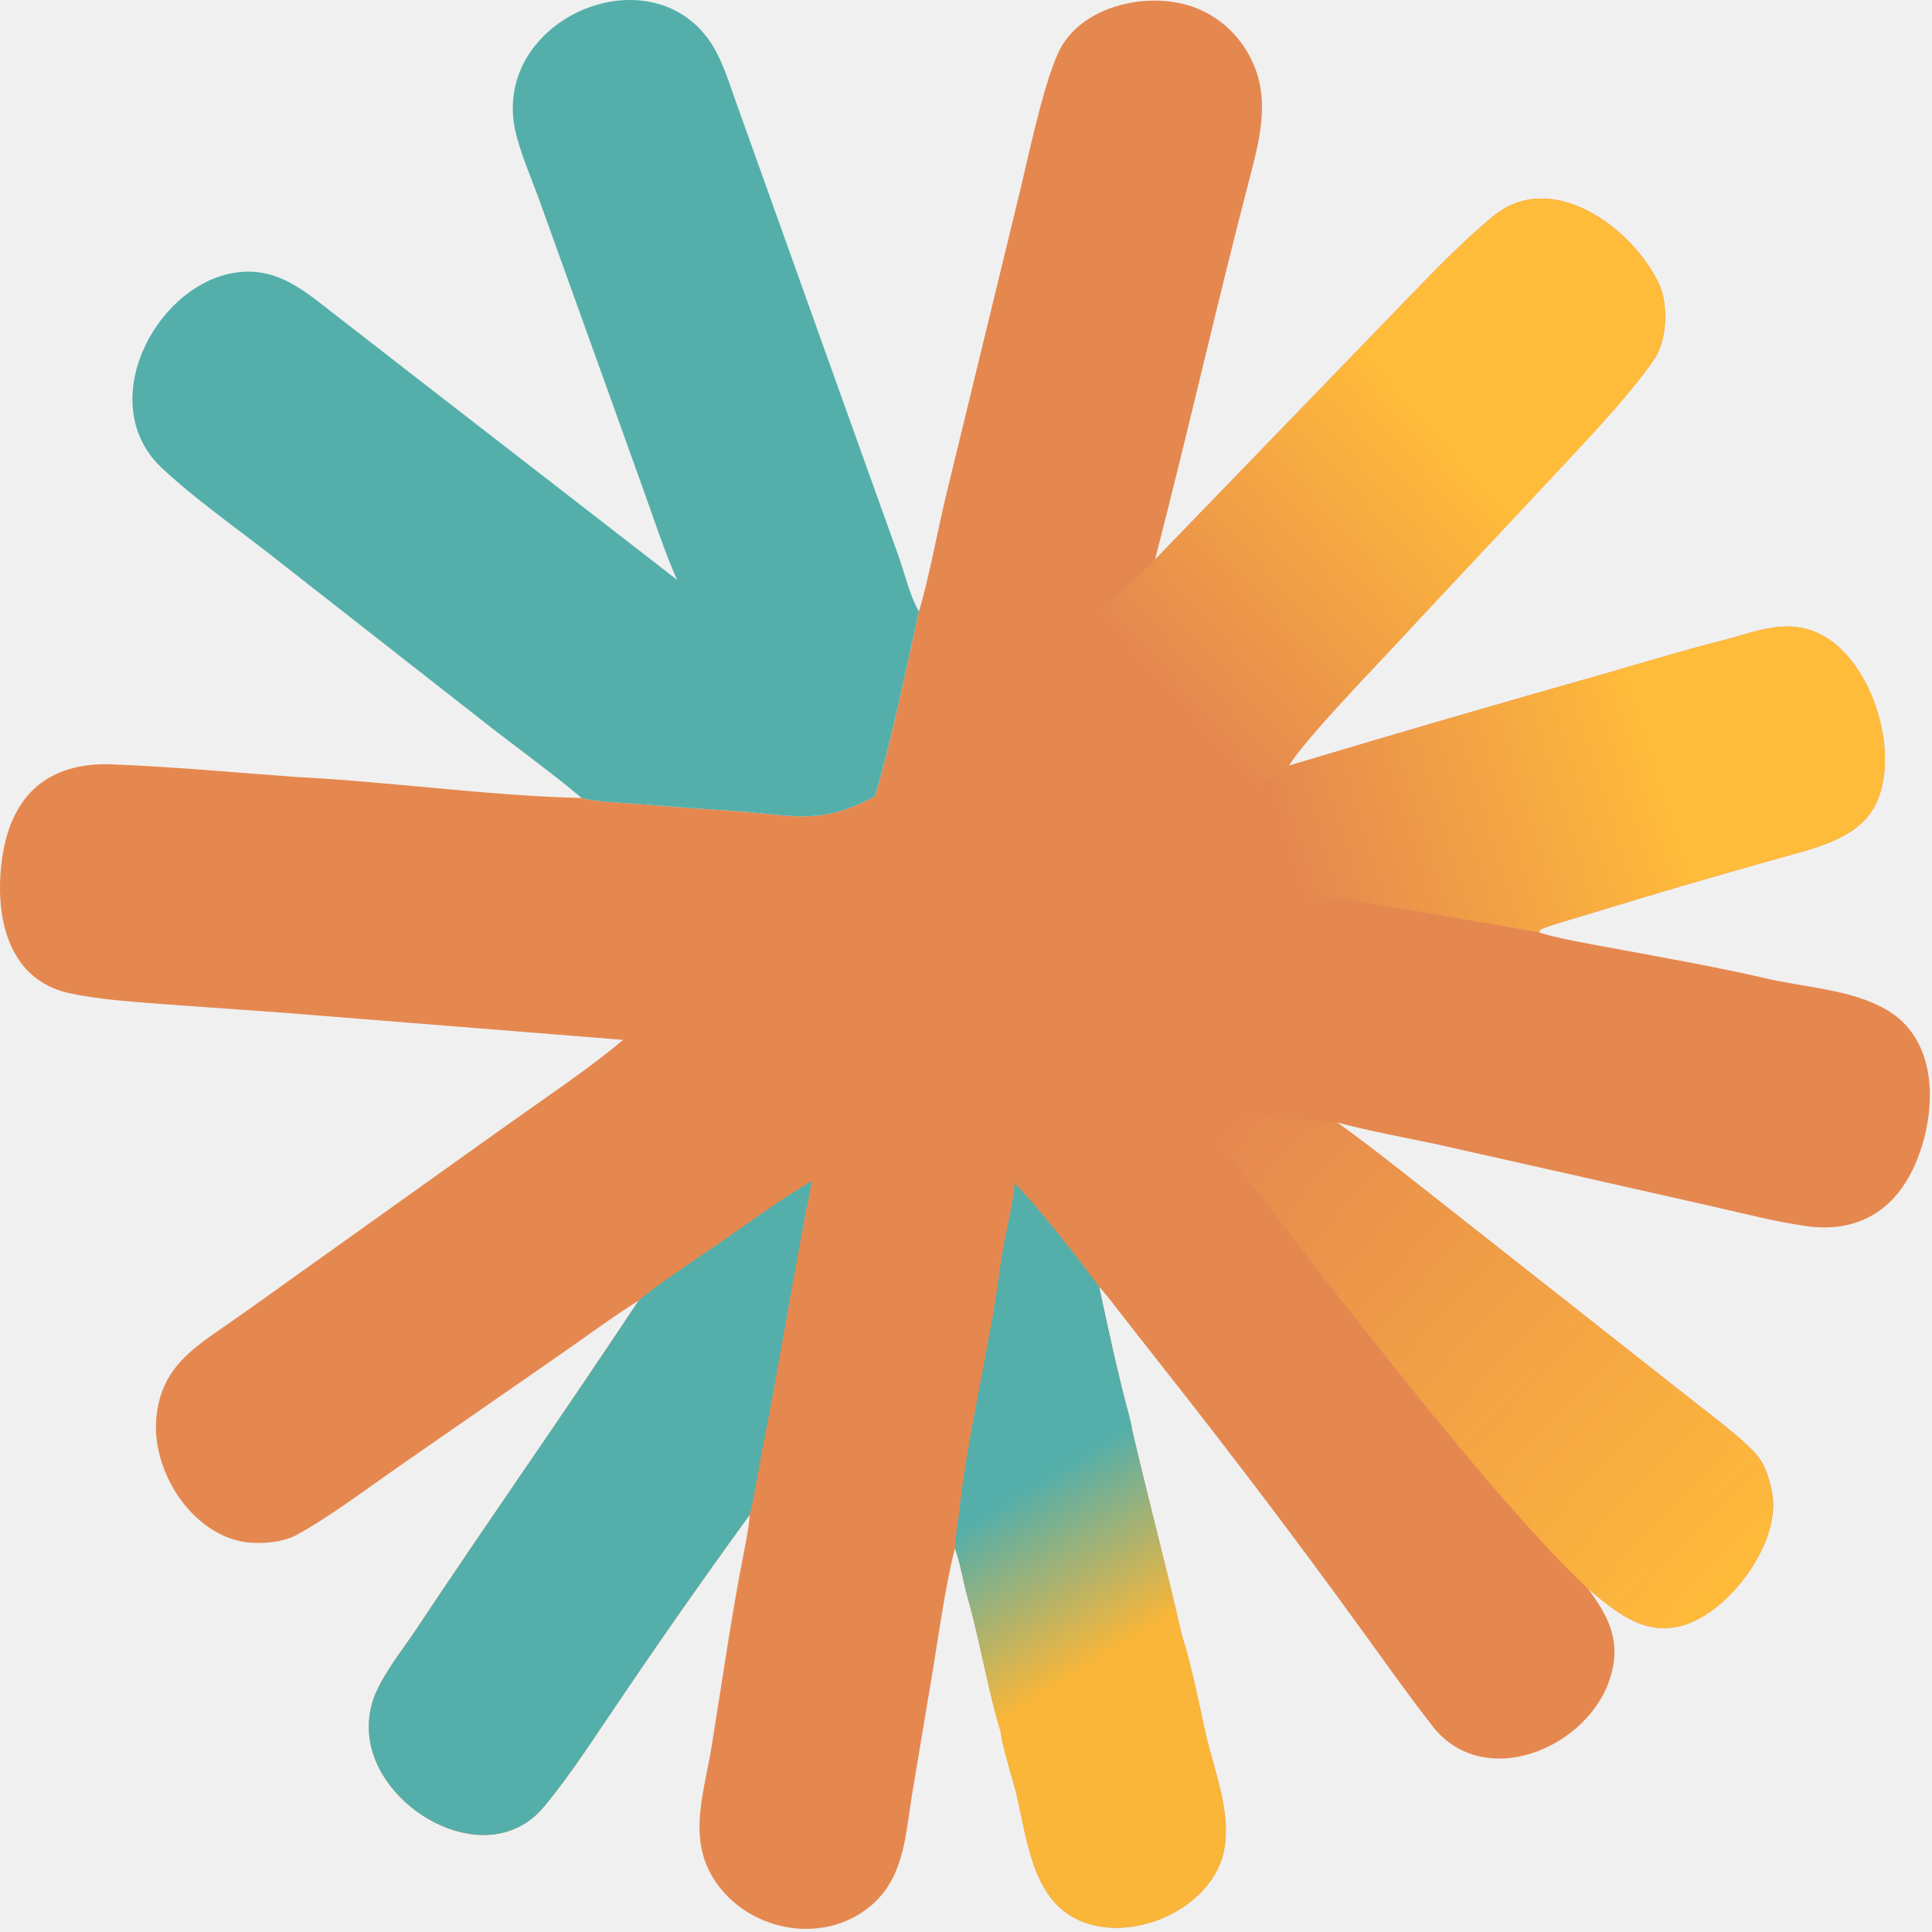
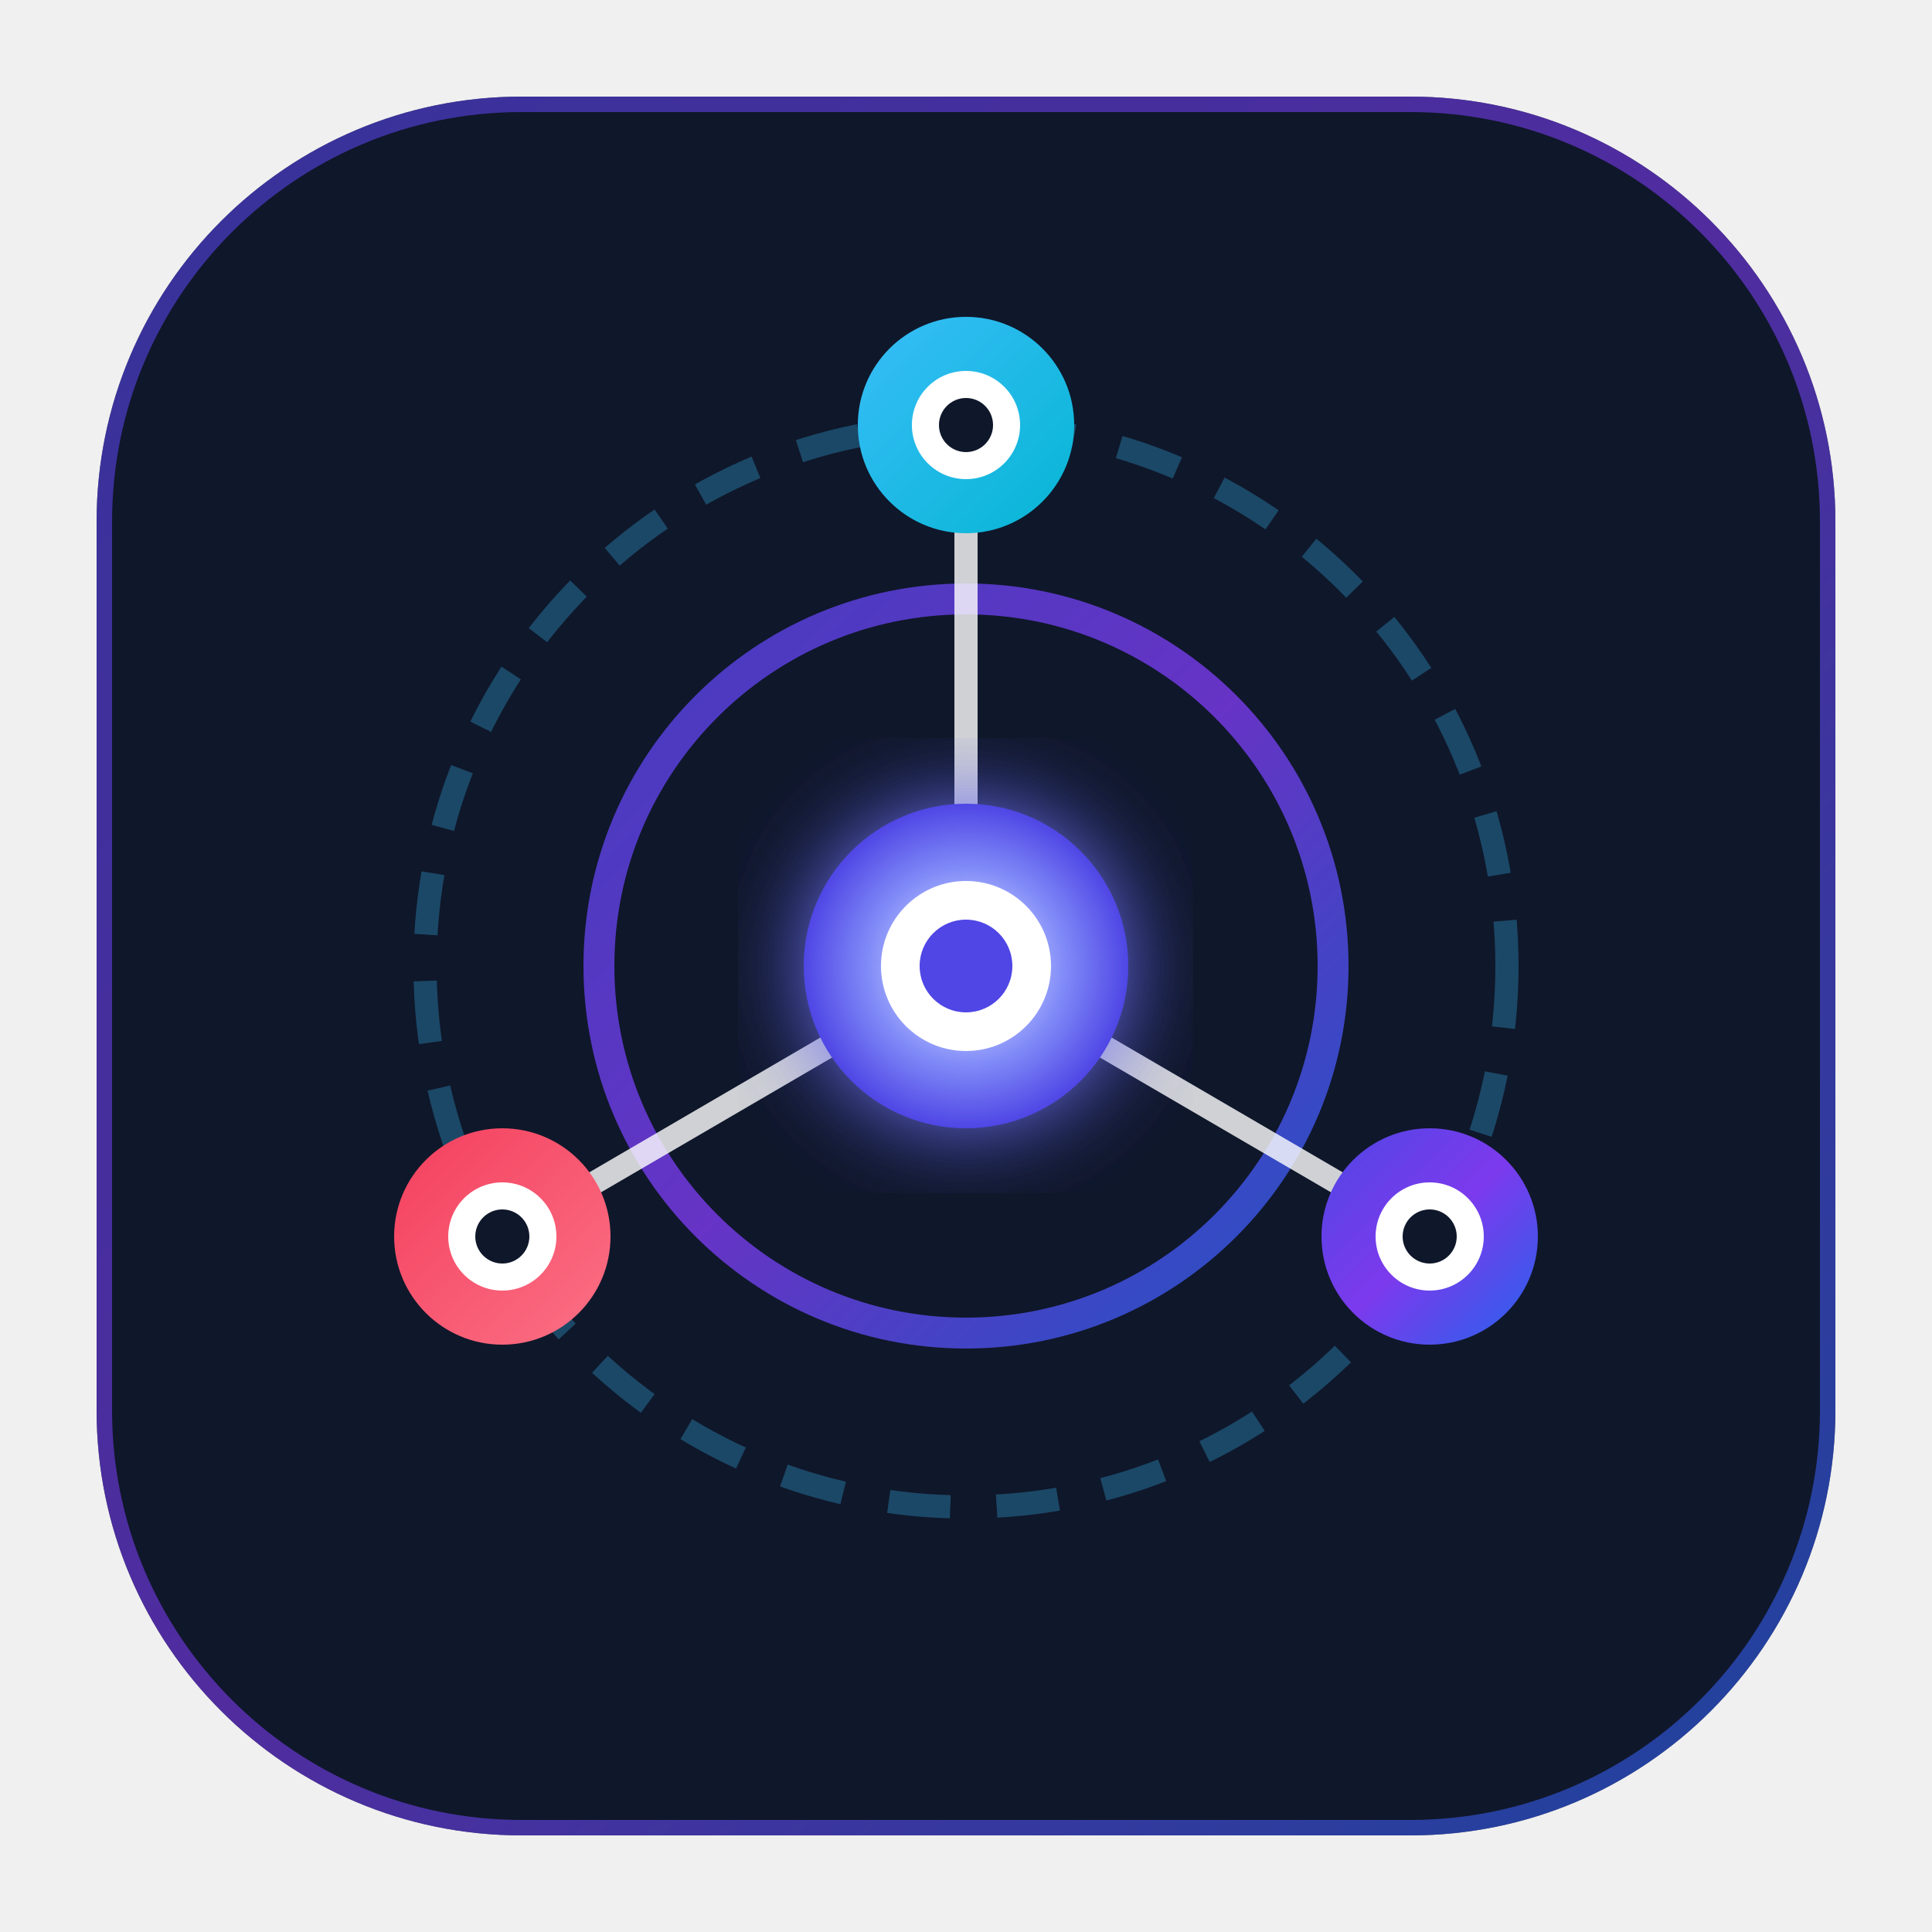
<svg xmlns="http://www.w3.org/2000/svg" width="500" height="500" viewBox="0 0 500 500" fill="none">
-   <path d="M237.814 158.234C240.428 149.697 242.674 137.081 244.9 127.969L263.715 50.542C266.127 40.658 269.74 22.918 273.78 13.849C279.118 1.866 296.219 -2.415 308.419 1.658C315.208 3.97 320.81 9.01 323.961 15.641C328.505 25.104 326.317 34.951 323.787 44.635C315.109 77.857 307.505 111.589 298.925 144.817L358.249 83.49C367.047 74.508 376.946 63.728 386.498 55.902C401.389 43.706 422.021 58.512 429.149 73.065C431.833 78.257 431.475 87.654 428.324 92.63C422.559 101.25 414.588 108.921 407.536 116.529L361.487 166.493C354.781 173.722 338.018 190.976 333.523 198.17C361.305 189.848 389.149 181.742 417.048 173.855C426.38 171.166 435.69 168.295 445.095 165.929C454.548 163.55 462.837 159.429 472.088 164.683C484.674 171.826 491.995 195.254 485.283 208.435C480.857 217.126 469.364 219.555 460.839 221.98C444.217 226.622 427.652 231.481 411.147 236.552C408.486 237.391 400.328 239.631 398.513 240.667L398.348 241.274C401.29 242.543 413.876 244.748 417.38 245.394C430.439 247.824 443.634 250.122 456.582 253.107C466.891 255.587 478.832 255.918 488.151 261.278C501.702 269.068 501.308 287.344 496.081 300.283C490.744 313.487 480.52 319.283 467.075 317.263C459.014 316.052 451.738 314.178 443.84 312.368L409.776 304.67L372.222 296.228C363.484 294.354 354.642 292.785 346.013 290.48C355.011 296.898 364.389 304.476 373.142 311.341L416.586 345.557L439.289 363.439C444.158 367.268 449.176 370.93 453.575 375.372C456.649 378.474 457.652 381.667 458.563 386.079C461.272 399.254 447.061 417.729 435.059 420.785C425.242 423.285 418.294 417.242 411.013 411.187C415.314 417.059 418.79 422.791 417.581 430.591C414.378 451.183 384.72 464.67 370.767 446.766C363.95 438.026 357.53 428.846 350.97 419.854C335.523 398.583 319.674 377.629 303.43 357.005L291.106 341.298C289.477 339.226 286.156 334.772 284.459 333.042C286.806 343.878 289.066 354.641 291.937 365.346C292.281 366.631 292.835 368.737 293 370.029C297.084 387.754 301.76 405.059 305.792 422.924C308.108 430.152 310.138 439.896 311.731 447.42C314.145 458.822 320.513 472.652 315.172 483.637C309.116 496.096 290.756 502.702 278.554 496.633C266.955 490.868 265.797 475.494 262.971 464.022C262.185 460.831 259.134 451.016 259.027 448.318C255.753 437.772 253.516 424.244 250.398 413.372C249.432 410.005 248.358 403.715 247.102 400.724C244.891 409.576 243.043 422.007 241.611 431.105L236.262 463.087C234.389 473.841 234.337 485.105 226.025 492.642C214.702 502.915 196.489 500.6 186.842 489.174C176.955 477.466 182.238 464.554 184.297 451.174C186.957 434.716 189.292 418.115 192.516 401.75C193.09 398.839 193.76 395.396 194.002 392.465L194.038 392.009C182.548 407.809 171.325 423.813 160.371 440.016C154.045 449.263 147.854 459.091 140.723 467.633C126.804 484.304 99.118 469.531 95.819 450.892C94.99 446.442 95.557 441.837 97.438 437.744C99.972 432.137 104.504 426.513 107.912 421.385C126.798 392.974 146.459 365.044 165.277 336.589C159.092 340.402 150.488 346.752 144.321 351.011L102.187 380.248C94.023 385.952 85.04 392.759 76.404 397.422C72.941 399.109 68.809 399.455 65.099 399.259C50.578 398.385 39.203 381.441 40.443 367.161C41.557 354.337 49.414 349.265 58.864 342.731C63.728 339.37 68.646 335.835 73.461 332.376L130.793 291.476C140.261 284.704 152.636 276.441 161.259 269.117L74.207 262.163L41.545 259.818C33.938 259.239 25.336 258.637 17.978 257.044C1.793 253.541 -1.497 236.757 0.54 222.213C2.889 205.428 12.795 197.189 29.007 197.815C45.088 198.437 60.63 199.926 76.643 201.081C101.253 202.333 125.937 205.909 150.52 206.528C154.267 207.491 160.795 207.744 164.861 208.063C173.379 208.752 181.901 209.368 190.43 209.917C205.568 210.957 212.142 213.728 226.471 206.059C231.054 190.209 234.229 174.343 237.814 158.234Z" fill="#E58850" />
-   <path d="M417.047 173.855C389.147 181.742 361.303 189.846 333.52 198.169L238.35 231.482L346.773 232.408L398.346 241.272L398.511 240.665C400.326 239.63 408.484 237.389 411.145 236.55C427.651 231.48 444.215 226.62 460.837 221.978C469.362 219.554 480.855 217.124 485.282 208.433C491.993 195.252 484.672 171.826 472.086 164.683C462.835 159.429 454.547 163.55 445.093 165.929C435.688 168.295 426.378 171.166 417.047 173.855Z" fill="url(#paint0_linear_31_64)" />
-   <path d="M165.277 336.589C169.17 333.114 180.953 325.276 185.51 322.168C192.433 317.444 202.98 309.589 210.118 305.707C205.518 328.624 201.937 351.761 197.383 374.664C196.322 380.001 195.301 386.924 194.037 392.009C182.548 407.811 171.324 423.814 160.371 440.018C154.045 449.263 147.854 459.092 140.723 467.633C126.804 484.305 99.117 469.531 95.819 450.892C94.99 446.444 95.556 441.837 97.438 437.744C99.972 432.139 104.503 426.513 107.911 421.385C126.797 392.974 146.459 365.046 165.277 336.589Z" fill="#54AFAA" />
-   <path d="M262.664 306.261C268.894 312.703 279.111 325.709 284.46 333.042C286.808 343.877 289.066 354.64 291.939 365.346C292.283 366.631 292.836 368.737 293 370.029C297.086 387.753 301.761 405.059 305.793 422.924C308.109 430.151 310.138 439.896 311.733 447.42C314.147 458.822 320.512 472.651 315.173 483.637C309.118 496.096 290.758 502.701 278.555 496.633C266.955 490.868 265.799 475.494 262.973 464.022C262.186 460.831 259.134 451.016 259.028 448.318C255.754 437.772 253.518 424.244 250.399 413.372C249.433 410.005 248.36 403.714 247.104 400.724C247.363 397.674 247.65 395.355 248.116 392.344C250.254 371.381 256.077 349.251 258.802 328.172C259.743 320.901 261.79 313.776 262.664 306.261Z" fill="url(#paint1_linear_31_64)" />
-   <path d="M175.254 150.079C172.26 143.577 168.954 133.52 166.43 126.516L151.526 85.038L139.744 52.255C137.657 46.465 134.428 39.137 133.22 33.204C127.738 4.87 167.979 -12.42 183.838 10.847C186.949 15.55 188.614 21.214 190.51 26.505C204.528 65.624 218.471 104.778 232.528 143.877C234.067 148.156 235.406 153.972 237.6 157.864L237.813 158.236C234.23 174.346 231.053 190.211 226.471 206.061C212.141 213.73 205.569 210.959 190.429 209.919C181.902 209.37 173.38 208.754 164.862 208.065C160.796 207.746 154.268 207.493 150.521 206.53C144.32 201.167 132.537 192.552 125.73 187.207L69.985 143.555C60.679 136.278 50.502 129.193 41.7 120.955C24.57 104.476 39.803 74.753 59.764 70.761C71.669 68.38 79.231 75.688 88.002 82.444C94.674 87.583 101.328 92.774 107.983 97.946L175.254 150.079Z" fill="#54AFAA" />
-   <path d="M358.248 83.49L298.925 144.818L242.83 198.17L285.841 230.555L333.522 198.17C338.016 190.976 354.78 173.723 361.486 166.494L406.101 118.847C413.153 111.24 422.558 101.251 428.323 92.631C431.473 87.655 431.832 78.258 429.147 73.066C422.02 58.512 401.387 43.709 386.497 55.905C376.945 63.73 367.045 74.508 358.248 83.49Z" fill="url(#paint2_linear_31_64)" />
-   <path d="M373.142 311.339C365.271 305.163 354.102 296.252 346.012 290.476L309.043 287.963C314.401 292.422 377.685 379.974 411.013 411.187C419.355 418.518 423.835 420.37 428.315 421.211C430.052 421.537 431.116 421.343 431.9 421.296C433.116 421.224 433.656 421.102 434.995 420.8L435.059 420.785C442.034 418.806 448.012 413.357 452.199 407.407C457.45 399.946 459.892 392.593 458.367 385.185C457.55 381.213 456.339 378.161 453.575 375.37C449.62 371.372 443.667 366.883 439.288 363.437L416.586 345.556L373.142 311.339Z" fill="url(#paint3_linear_31_64)" />
  <defs>
-     <linearGradient id="paint0_linear_31_64" x1="475.805" y1="162.963" x2="329.778" y2="208.324" gradientUnits="userSpaceOnUse">
-       <stop offset="0.361" stop-color="#FFBB3A" />
-       <stop offset="1" stop-color="#E58850" />
+     <linearGradient id="hubBgGrad" x1="0%" y1="0%" x2="100%" y2="100%">
+       <stop offset="0%" stop-color="#4F46E5" />
+       <stop offset="50%" stop-color="#7C3AED" />
+       <stop offset="100%" stop-color="#2563EB" />
    </linearGradient>
-     <linearGradient id="paint1_linear_31_64" x1="271.505" y1="381.481" x2="296.883" y2="422.413" gradientUnits="userSpaceOnUse">
-       <stop stop-color="#54AFAA" />
-       <stop offset="1" stop-color="#FAB638" />
+     <linearGradient id="hubCyanGrad" x1="0%" y1="0%" x2="100%" y2="100%">
+       <stop offset="0%" stop-color="#38BDF8" />
+       <stop offset="100%" stop-color="#06B6D4" />
    </linearGradient>
-     <linearGradient id="paint2_linear_31_64" x1="419.353" y1="62.037" x2="295.692" y2="171.885" gradientUnits="userSpaceOnUse">
-       <stop offset="0.413" stop-color="#FFBB3A" />
-       <stop offset="1" stop-color="#E58850" />
+     <linearGradient id="hubGlowGrad" x1="0%" y1="0%" x2="100%" y2="100%">
+       <stop offset="0%" stop-color="#F43F5E" />
+       <stop offset="100%" stop-color="#FB7185" />
    </linearGradient>
-     <linearGradient id="paint3_linear_31_64" x1="324.373" y1="283.333" x2="455.629" y2="405.883" gradientUnits="userSpaceOnUse">
-       <stop stop-color="#E58850" />
-       <stop offset="1" stop-color="#FFBB3A" />
-     </linearGradient>
+     <radialGradient id="hubCoreGrad" cx="50%" cy="50%" r="50%">
+       <stop offset="0%" stop-color="#FFFFFF" />
+       <stop offset="60%" stop-color="#818CF8" />
+       <stop offset="100%" stop-color="#4F46E5" />
+     </radialGradient>
+     <filter id="softGlow" x="-20%" y="-20%" width="140%" height="140%">
+       <feGaussianBlur stdDeviation="12" result="blur" />
+       <feComposite in="SourceGraphic" in2="blur" operator="over" />
+     </filter>
  </defs>
+   <rect x="25" y="25" width="450" height="450" rx="110" fill="#0F172A" />
+   <rect x="27" y="27" width="446" height="446" rx="108" fill="none" stroke="url(#hubBgGrad)" stroke-width="4" stroke-opacity="0.6" />
+   <circle cx="250" cy="250" r="140" stroke="#38BDF8" stroke-width="6" stroke-opacity="0.3" stroke-dasharray="16 12" />
+   <circle cx="250" cy="250" r="95" stroke="url(#hubBgGrad)" stroke-width="8" stroke-opacity="0.8" />
+   <line x1="250" y1="250" x2="250" y2="110" stroke="#FFFFFF" stroke-width="6" stroke-opacity="0.8" />
+   <line x1="250" y1="250" x2="370" y2="320" stroke="#FFFFFF" stroke-width="6" stroke-opacity="0.8" />
+   <line x1="250" y1="250" x2="130" y2="320" stroke="#FFFFFF" stroke-width="6" stroke-opacity="0.8" />
+   <circle cx="250" cy="250" r="42" fill="url(#hubCoreGrad)" filter="url(#softGlow)" />
+   <circle cx="250" cy="250" r="22" fill="#FFFFFF" />
+   <circle cx="250" cy="250" r="12" fill="#4F46E5" />
+   <circle cx="250" cy="110" r="28" fill="url(#hubCyanGrad)" />
+   <circle cx="250" cy="110" r="14" fill="#FFFFFF" />
+   <circle cx="250" cy="110" r="7" fill="#0F172A" />
+   <circle cx="370" cy="320" r="28" fill="url(#hubBgGrad)" />
+   <circle cx="370" cy="320" r="14" fill="#FFFFFF" />
+   <circle cx="370" cy="320" r="7" fill="#0F172A" />
+   <circle cx="130" cy="320" r="28" fill="url(#hubGlowGrad)" />
+   <circle cx="130" cy="320" r="14" fill="#FFFFFF" />
+   <circle cx="130" cy="320" r="7" fill="#0F172A" />
</svg>
